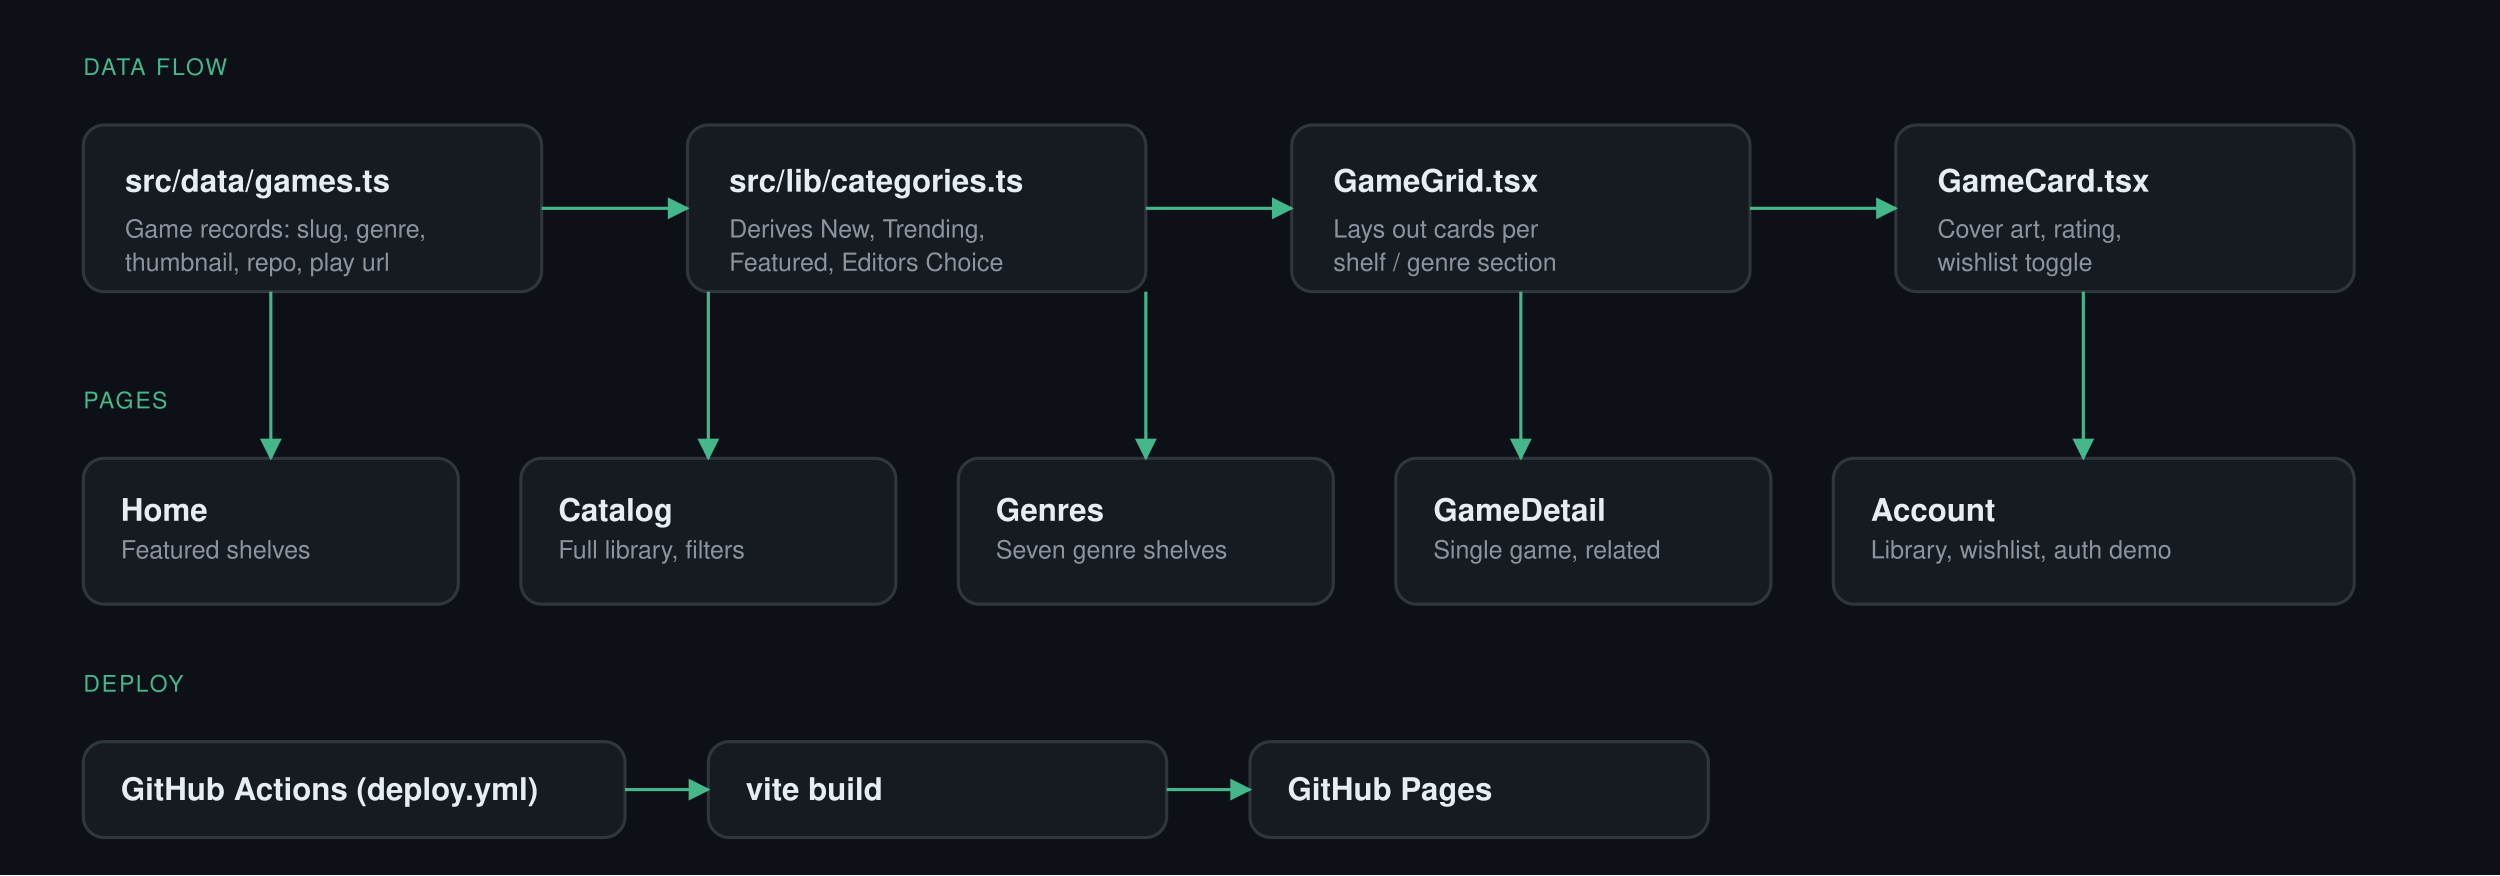
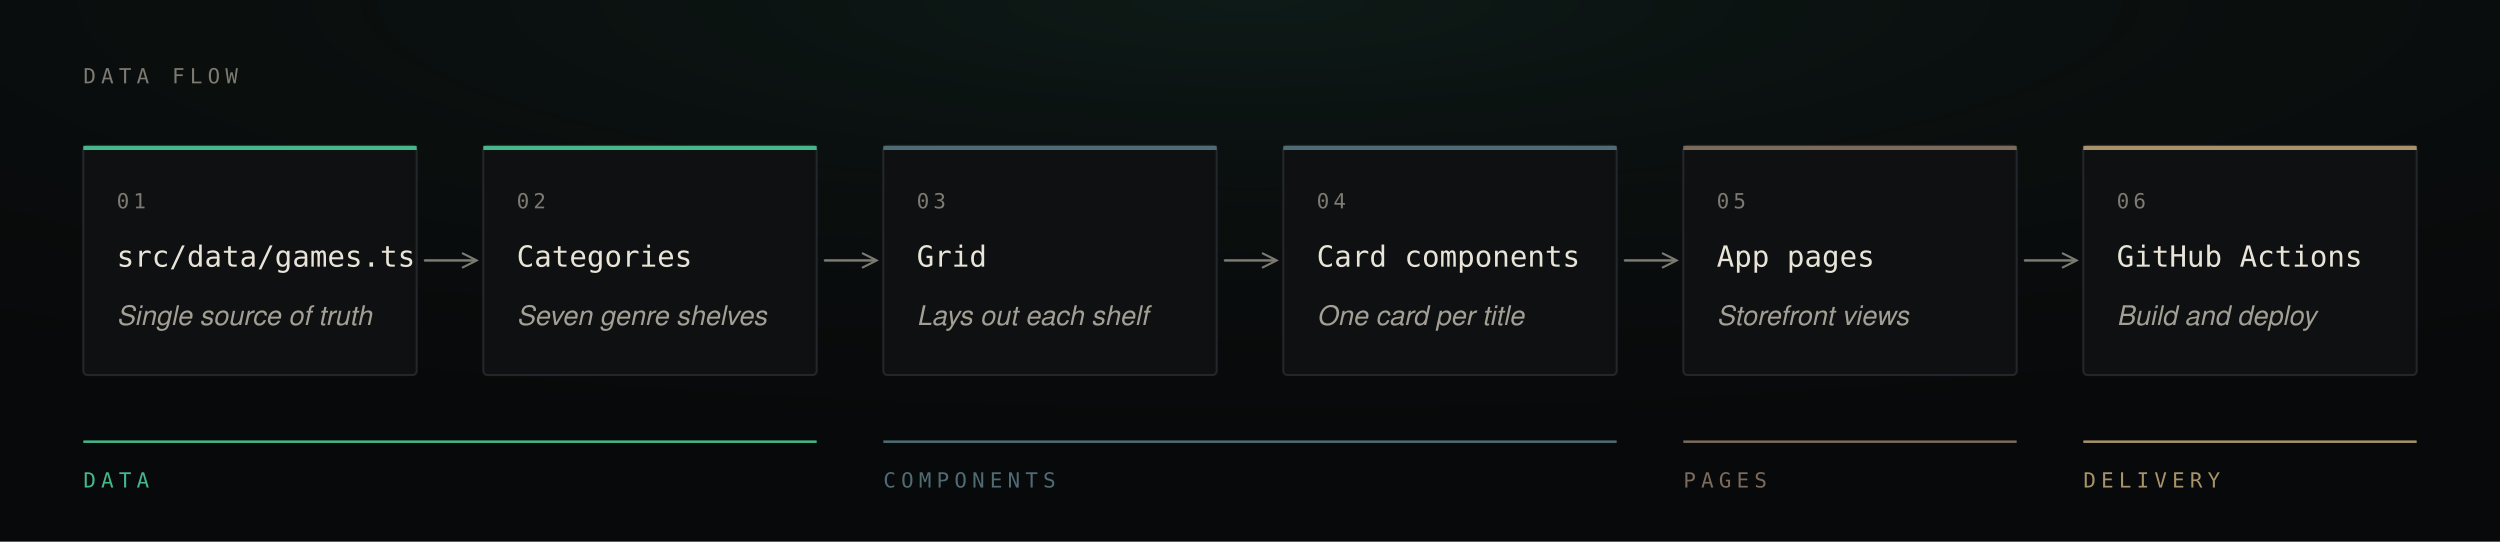
- <svg xmlns="http://www.w3.org/2000/svg" width="1200" height="420" viewBox="0 0 1200 420">
+ <svg xmlns="http://www.w3.org/2000/svg" width="1200" height="260" viewBox="0 0 1200 260" role="img" aria-label="Data flow from games.ts through categories, grid and card components into app pages and the GitHub Actions deploy pipeline.">
  <defs>
-     <marker id="arrow" viewBox="0 0 10 10" refX="9" refY="5" markerWidth="7" markerHeight="7" orient="auto-start-reverse">
-       <path d="M0 0L10 5L0 10z" fill="#44B78B" />
+     <radialGradient id="g" cx="50%" cy="0%" r="90%">
+       <stop offset="0" stop-color="#44B78B" stop-opacity=".10" />
+       <stop offset="1" stop-color="#08090a" stop-opacity="0" />
+     </radialGradient>
+     <marker id="ar" viewBox="0 0 10 10" refX="8" refY="5" markerWidth="7" markerHeight="7" orient="auto">
+       <path d="M1 1L9 5L1 9" fill="none" stroke="#7d7a72" stroke-width="1.2" stroke-linecap="round" />
    </marker>
-     <style>
-       .box { fill:#161B22; stroke:#30363D; stroke-width:1.5; rx:10; }
-       .title { font-family:'Segoe UI', Helvetica, Arial, sans-serif; font-size:15px; fill:#E6EDF3; font-weight:600; }
-       .sub { font-family:'Segoe UI', Helvetica, Arial, sans-serif; font-size:12px; fill:#8B949E; }
-       .edge { stroke:#44B78B; stroke-width:1.5; fill:none; marker-end:url(#arrow); }
-       .tag { font-family:'Segoe UI', Helvetica, Arial, sans-serif; font-size:11px; fill:#44B78B; letter-spacing:1px; }
-     </style>
  </defs>
-   <rect width="1200" height="420" fill="#0D1117" />
-   <text x="40" y="36" class="tag">DATA FLOW</text>
-   <rect x="40" y="60" width="220" height="80" class="box" />
-   <text x="60" y="92" class="title">src/data/games.ts</text>
-   <text x="60" y="114" class="sub">Game records: slug, genre,</text>
-   <text x="60" y="130" class="sub">thumbnail, repo, play url</text>
-   <rect x="330" y="60" width="220" height="80" class="box" />
-   <text x="350" y="92" class="title">src/lib/categories.ts</text>
-   <text x="350" y="114" class="sub">Derives New, Trending,</text>
-   <text x="350" y="130" class="sub">Featured, Editors Choice</text>
-   <rect x="620" y="60" width="220" height="80" class="box" />
-   <text x="640" y="92" class="title">GameGrid.tsx</text>
-   <text x="640" y="114" class="sub">Lays out cards per</text>
-   <text x="640" y="130" class="sub">shelf / genre section</text>
-   <rect x="910" y="60" width="220" height="80" class="box" />
-   <text x="930" y="92" class="title">GameCard.tsx</text>
-   <text x="930" y="114" class="sub">Cover art, rating,</text>
-   <text x="930" y="130" class="sub">wishlist toggle</text>
-   <path d="M260 100 H330" class="edge" />
-   <path d="M550 100 H620" class="edge" />
-   <path d="M840 100 H910" class="edge" />
-   <text x="40" y="196" class="tag">PAGES</text>
-   <rect x="40" y="220" width="180" height="70" class="box" />
-   <text x="58" y="250" class="title">Home</text>
-   <text x="58" y="268" class="sub">Featured shelves</text>
-   <rect x="250" y="220" width="180" height="70" class="box" />
-   <text x="268" y="250" class="title">Catalog</text>
-   <text x="268" y="268" class="sub">Full library, filters</text>
-   <rect x="460" y="220" width="180" height="70" class="box" />
-   <text x="478" y="250" class="title">Genres</text>
-   <text x="478" y="268" class="sub">Seven genre shelves</text>
-   <rect x="670" y="220" width="180" height="70" class="box" />
-   <text x="688" y="250" class="title">GameDetail</text>
-   <text x="688" y="268" class="sub">Single game, related</text>
-   <rect x="880" y="220" width="250" height="70" class="box" />
-   <text x="898" y="250" class="title">Account</text>
-   <text x="898" y="268" class="sub">Library, wishlist, auth demo</text>
-   <path d="M130 140 V220" class="edge" />
-   <path d="M340 140 V220" class="edge" />
-   <path d="M550 140 V220" class="edge" />
-   <path d="M730 140 V220" class="edge" />
-   <path d="M1000 140 V220" class="edge" />
-   <text x="40" y="332" class="tag">DEPLOY</text>
-   <rect x="40" y="356" width="260" height="46" class="box" />
-   <text x="58" y="384" class="title">GitHub Actions (deploy.yml)</text>
-   <rect x="340" y="356" width="220" height="46" class="box" />
-   <text x="358" y="384" class="title">vite build</text>
-   <rect x="600" y="356" width="220" height="46" class="box" />
-   <text x="618" y="384" class="title">GitHub Pages</text>
-   <path d="M300 379 H340" class="edge" />
-   <path d="M560 379 H600" class="edge" />
+   <rect width="1200" height="260" fill="#08090a" />
+   <rect width="1200" height="260" fill="url(#g)" />
+   <text x="40" y="40" font-family="'JetBrains Mono', SFMono-Regular, Menlo, Consolas, monospace" font-size="10" fill="#7d7a72" text-anchor="start" font-style="normal" font-weight="400" letter-spacing="2.5">DATA FLOW</text>
+   <rect x="40" y="70" width="160" height="110" rx="2" fill="#0e1011" stroke="#23262a" stroke-width="1" />
+   <rect x="40" y="70" width="160" height="2" fill="#44B78B" />
+   <text x="56" y="100" font-family="'JetBrains Mono', SFMono-Regular, Menlo, Consolas, monospace" font-size="10" fill="#7d7a72" text-anchor="start" font-style="normal" font-weight="400" letter-spacing="2">01</text>
+   <text x="56" y="128" font-family="'JetBrains Mono', SFMono-Regular, Menlo, Consolas, monospace" font-size="14" fill="#e9e4d8" text-anchor="start" font-style="normal" font-weight="400" letter-spacing="0">src/data/games.ts</text>
+   <text x="56" y="156" font-family="Jost, 'Segoe UI', Helvetica, Arial, sans-serif" font-size="13" fill="#a39f94" text-anchor="start" font-style="italic" font-weight="400" letter-spacing="0">Single source of truth</text>
+   <line x1="204" y1="125" x2="228" y2="125" stroke="#7d7a72" stroke-width="1.2" stroke-linecap="round" marker-end="url(#ar)" />
+   <rect x="232" y="70" width="160" height="110" rx="2" fill="#0e1011" stroke="#23262a" stroke-width="1" />
+   <rect x="232" y="70" width="160" height="2" fill="#44B78B" />
+   <text x="248" y="100" font-family="'JetBrains Mono', SFMono-Regular, Menlo, Consolas, monospace" font-size="10" fill="#7d7a72" text-anchor="start" font-style="normal" font-weight="400" letter-spacing="2">02</text>
+   <text x="248" y="128" font-family="'JetBrains Mono', SFMono-Regular, Menlo, Consolas, monospace" font-size="14" fill="#e9e4d8" text-anchor="start" font-style="normal" font-weight="400" letter-spacing="0">Categories</text>
+   <text x="248" y="156" font-family="Jost, 'Segoe UI', Helvetica, Arial, sans-serif" font-size="13" fill="#a39f94" text-anchor="start" font-style="italic" font-weight="400" letter-spacing="0">Seven genre shelves</text>
+   <line x1="396" y1="125" x2="420" y2="125" stroke="#7d7a72" stroke-width="1.2" stroke-linecap="round" marker-end="url(#ar)" />
+   <rect x="424" y="70" width="160" height="110" rx="2" fill="#0e1011" stroke="#23262a" stroke-width="1" />
+   <rect x="424" y="70" width="160" height="2" fill="#4f6b73" />
+   <text x="440" y="100" font-family="'JetBrains Mono', SFMono-Regular, Menlo, Consolas, monospace" font-size="10" fill="#7d7a72" text-anchor="start" font-style="normal" font-weight="400" letter-spacing="2">03</text>
+   <text x="440" y="128" font-family="'JetBrains Mono', SFMono-Regular, Menlo, Consolas, monospace" font-size="14" fill="#e9e4d8" text-anchor="start" font-style="normal" font-weight="400" letter-spacing="0">Grid</text>
+   <text x="440" y="156" font-family="Jost, 'Segoe UI', Helvetica, Arial, sans-serif" font-size="13" fill="#a39f94" text-anchor="start" font-style="italic" font-weight="400" letter-spacing="0">Lays out each shelf</text>
+   <line x1="588" y1="125" x2="612" y2="125" stroke="#7d7a72" stroke-width="1.2" stroke-linecap="round" marker-end="url(#ar)" />
+   <rect x="616" y="70" width="160" height="110" rx="2" fill="#0e1011" stroke="#23262a" stroke-width="1" />
+   <rect x="616" y="70" width="160" height="2" fill="#4f6b73" />
+   <text x="632" y="100" font-family="'JetBrains Mono', SFMono-Regular, Menlo, Consolas, monospace" font-size="10" fill="#7d7a72" text-anchor="start" font-style="normal" font-weight="400" letter-spacing="2">04</text>
+   <text x="632" y="128" font-family="'JetBrains Mono', SFMono-Regular, Menlo, Consolas, monospace" font-size="14" fill="#e9e4d8" text-anchor="start" font-style="normal" font-weight="400" letter-spacing="0">Card components</text>
+   <text x="632" y="156" font-family="Jost, 'Segoe UI', Helvetica, Arial, sans-serif" font-size="13" fill="#a39f94" text-anchor="start" font-style="italic" font-weight="400" letter-spacing="0">One card per title</text>
+   <line x1="780" y1="125" x2="804" y2="125" stroke="#7d7a72" stroke-width="1.2" stroke-linecap="round" marker-end="url(#ar)" />
+   <rect x="808" y="70" width="160" height="110" rx="2" fill="#0e1011" stroke="#23262a" stroke-width="1" />
+   <rect x="808" y="70" width="160" height="2" fill="#7c6a5a" />
+   <text x="824" y="100" font-family="'JetBrains Mono', SFMono-Regular, Menlo, Consolas, monospace" font-size="10" fill="#7d7a72" text-anchor="start" font-style="normal" font-weight="400" letter-spacing="2">05</text>
+   <text x="824" y="128" font-family="'JetBrains Mono', SFMono-Regular, Menlo, Consolas, monospace" font-size="14" fill="#e9e4d8" text-anchor="start" font-style="normal" font-weight="400" letter-spacing="0">App pages</text>
+   <text x="824" y="156" font-family="Jost, 'Segoe UI', Helvetica, Arial, sans-serif" font-size="13" fill="#a39f94" text-anchor="start" font-style="italic" font-weight="400" letter-spacing="0">Storefront views</text>
+   <line x1="972" y1="125" x2="996" y2="125" stroke="#7d7a72" stroke-width="1.2" stroke-linecap="round" marker-end="url(#ar)" />
+   <rect x="1000" y="70" width="160" height="110" rx="2" fill="#0e1011" stroke="#23262a" stroke-width="1" />
+   <rect x="1000" y="70" width="160" height="2" fill="#a8926a" />
+   <text x="1016" y="100" font-family="'JetBrains Mono', SFMono-Regular, Menlo, Consolas, monospace" font-size="10" fill="#7d7a72" text-anchor="start" font-style="normal" font-weight="400" letter-spacing="2">06</text>
+   <text x="1016" y="128" font-family="'JetBrains Mono', SFMono-Regular, Menlo, Consolas, monospace" font-size="14" fill="#e9e4d8" text-anchor="start" font-style="normal" font-weight="400" letter-spacing="0">GitHub Actions</text>
+   <text x="1016" y="156" font-family="Jost, 'Segoe UI', Helvetica, Arial, sans-serif" font-size="13" fill="#a39f94" text-anchor="start" font-style="italic" font-weight="400" letter-spacing="0">Build and deploy</text>
+   <line x1="40" y1="212" x2="392" y2="212" stroke="#44B78B" stroke-width="1.2" />
+   <text x="40" y="234" font-family="'JetBrains Mono', SFMono-Regular, Menlo, Consolas, monospace" font-size="10" fill="#44B78B" text-anchor="start" font-style="normal" font-weight="400" letter-spacing="2.5">DATA</text>
+   <line x1="424" y1="212" x2="776" y2="212" stroke="#4f6b73" stroke-width="1.2" />
+   <text x="424" y="234" font-family="'JetBrains Mono', SFMono-Regular, Menlo, Consolas, monospace" font-size="10" fill="#4f6b73" text-anchor="start" font-style="normal" font-weight="400" letter-spacing="2.5">COMPONENTS</text>
+   <line x1="808" y1="212" x2="968" y2="212" stroke="#7c6a5a" stroke-width="1.2" />
+   <text x="808" y="234" font-family="'JetBrains Mono', SFMono-Regular, Menlo, Consolas, monospace" font-size="10" fill="#7c6a5a" text-anchor="start" font-style="normal" font-weight="400" letter-spacing="2.5">PAGES</text>
+   <line x1="1000" y1="212" x2="1160" y2="212" stroke="#a8926a" stroke-width="1.2" />
+   <text x="1000" y="234" font-family="'JetBrains Mono', SFMono-Regular, Menlo, Consolas, monospace" font-size="10" fill="#a8926a" text-anchor="start" font-style="normal" font-weight="400" letter-spacing="2.5">DELIVERY</text>
</svg>
